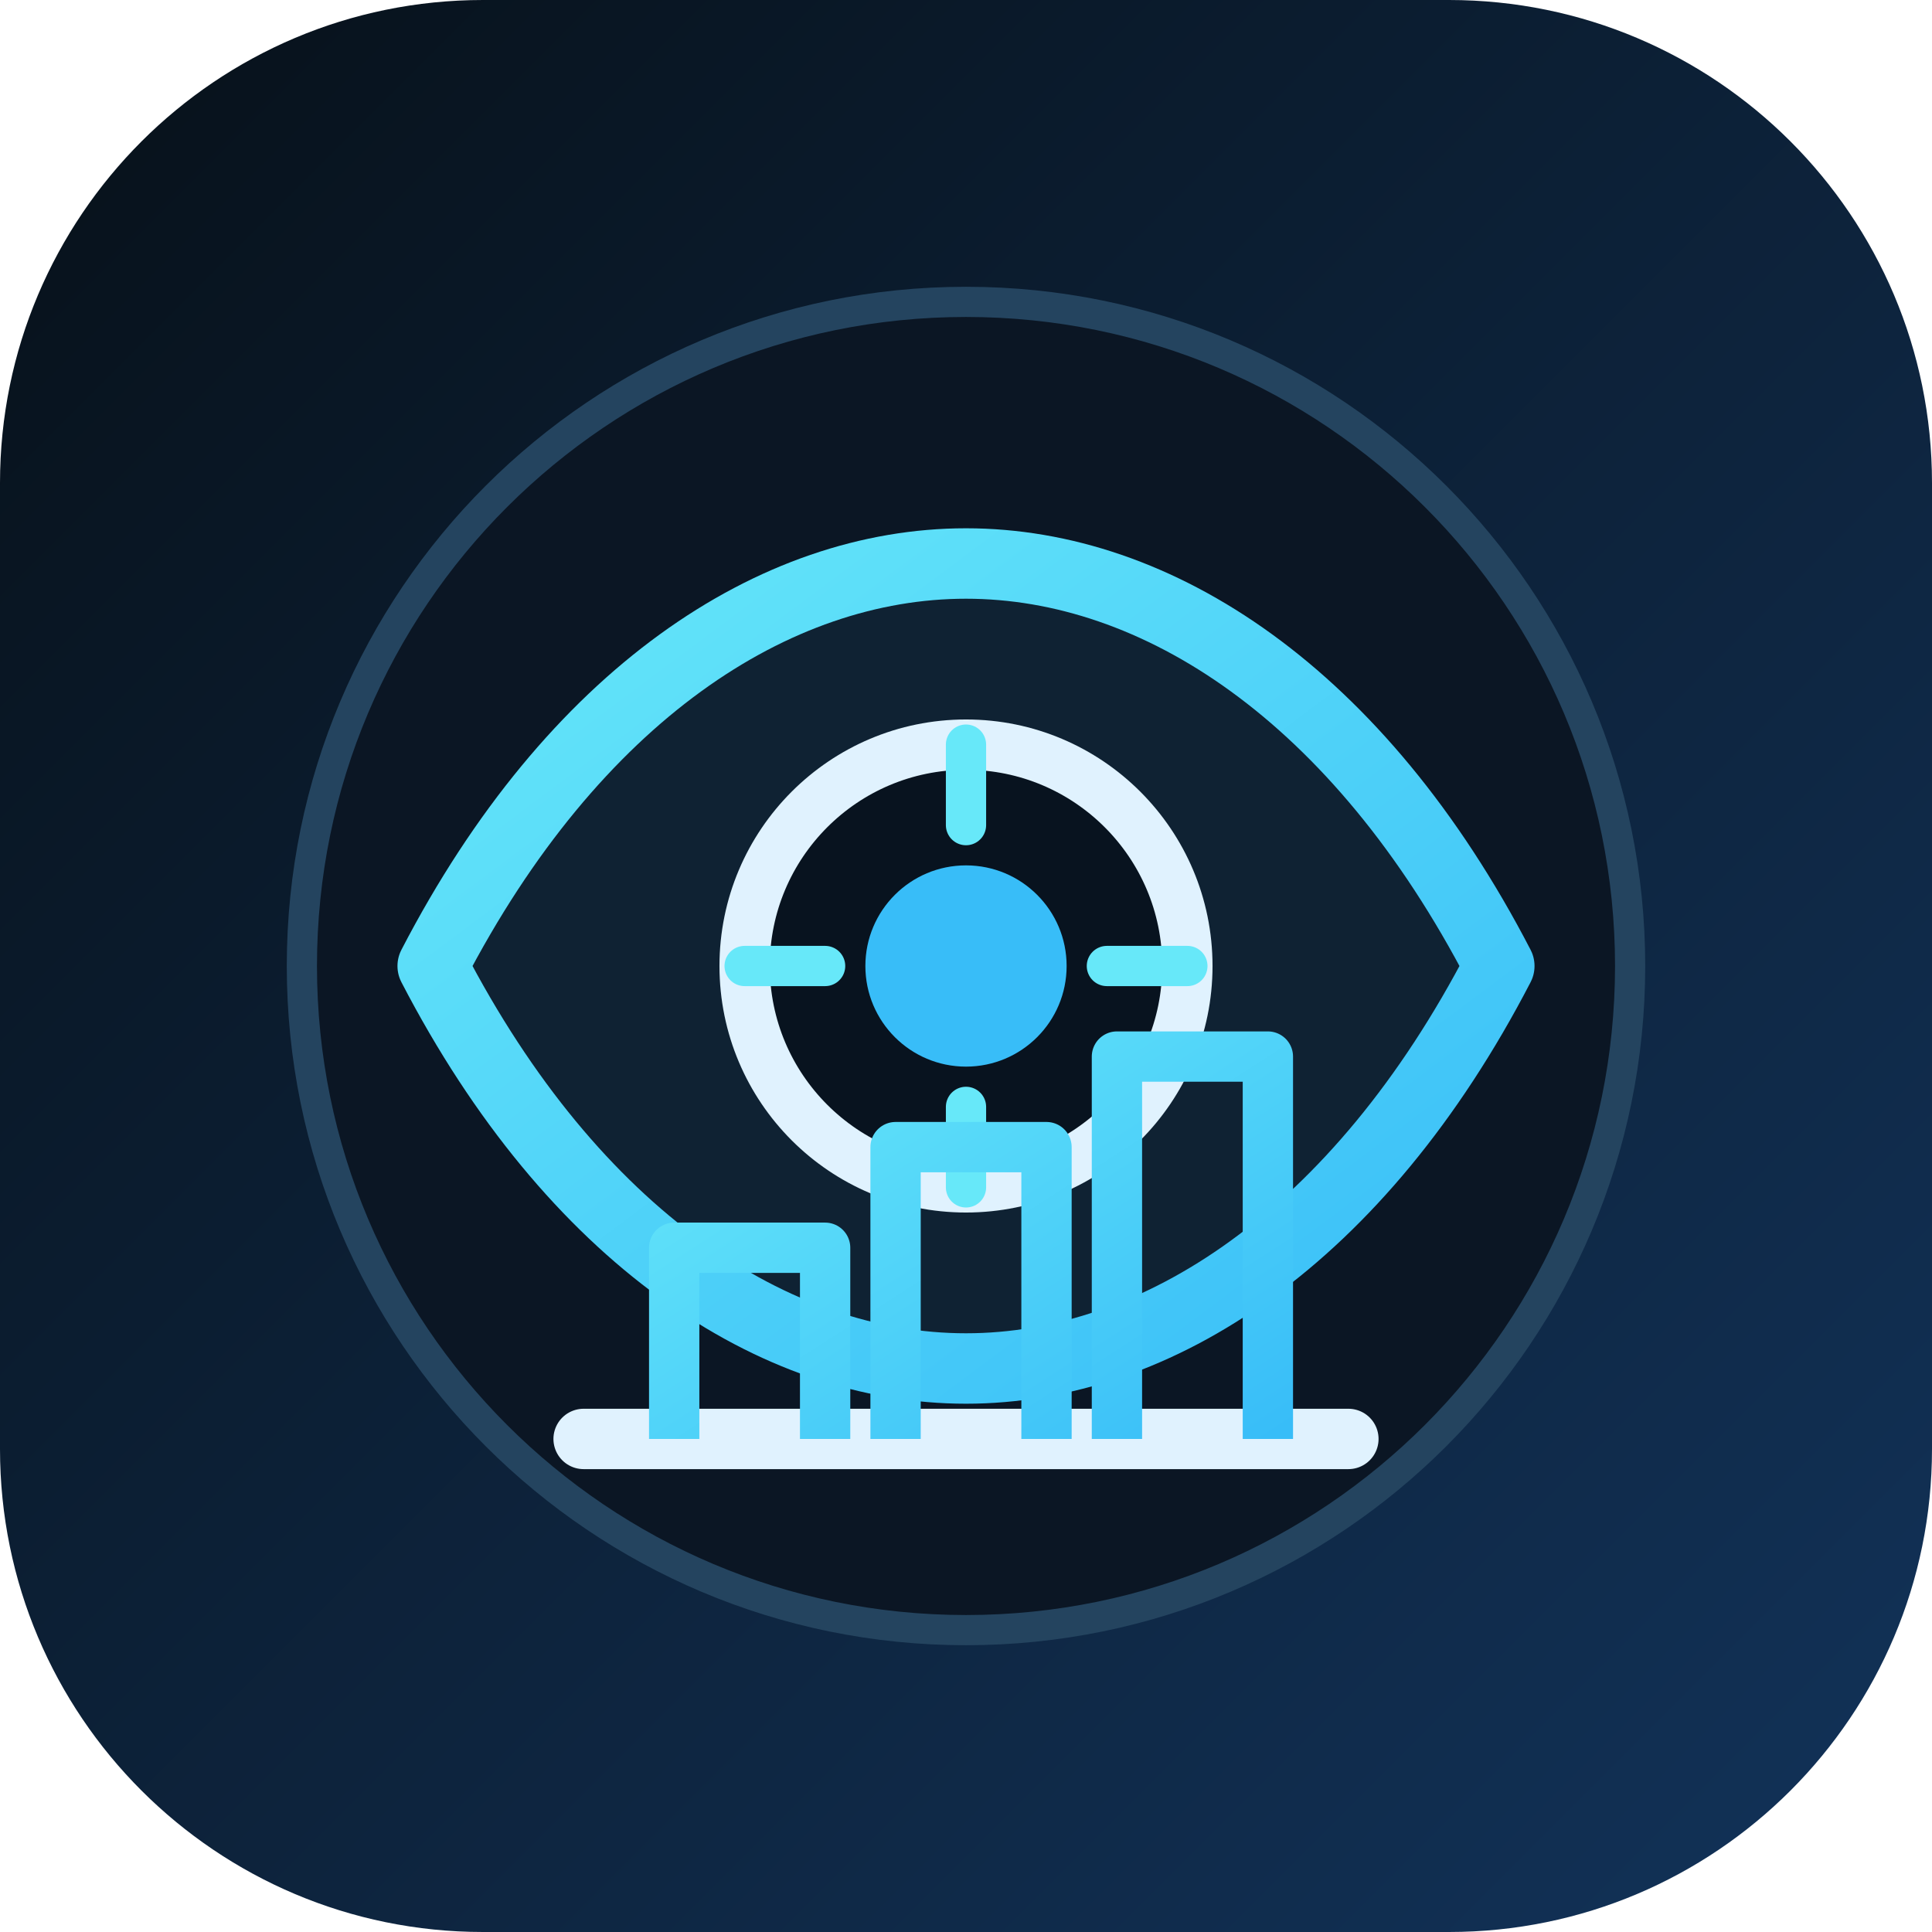
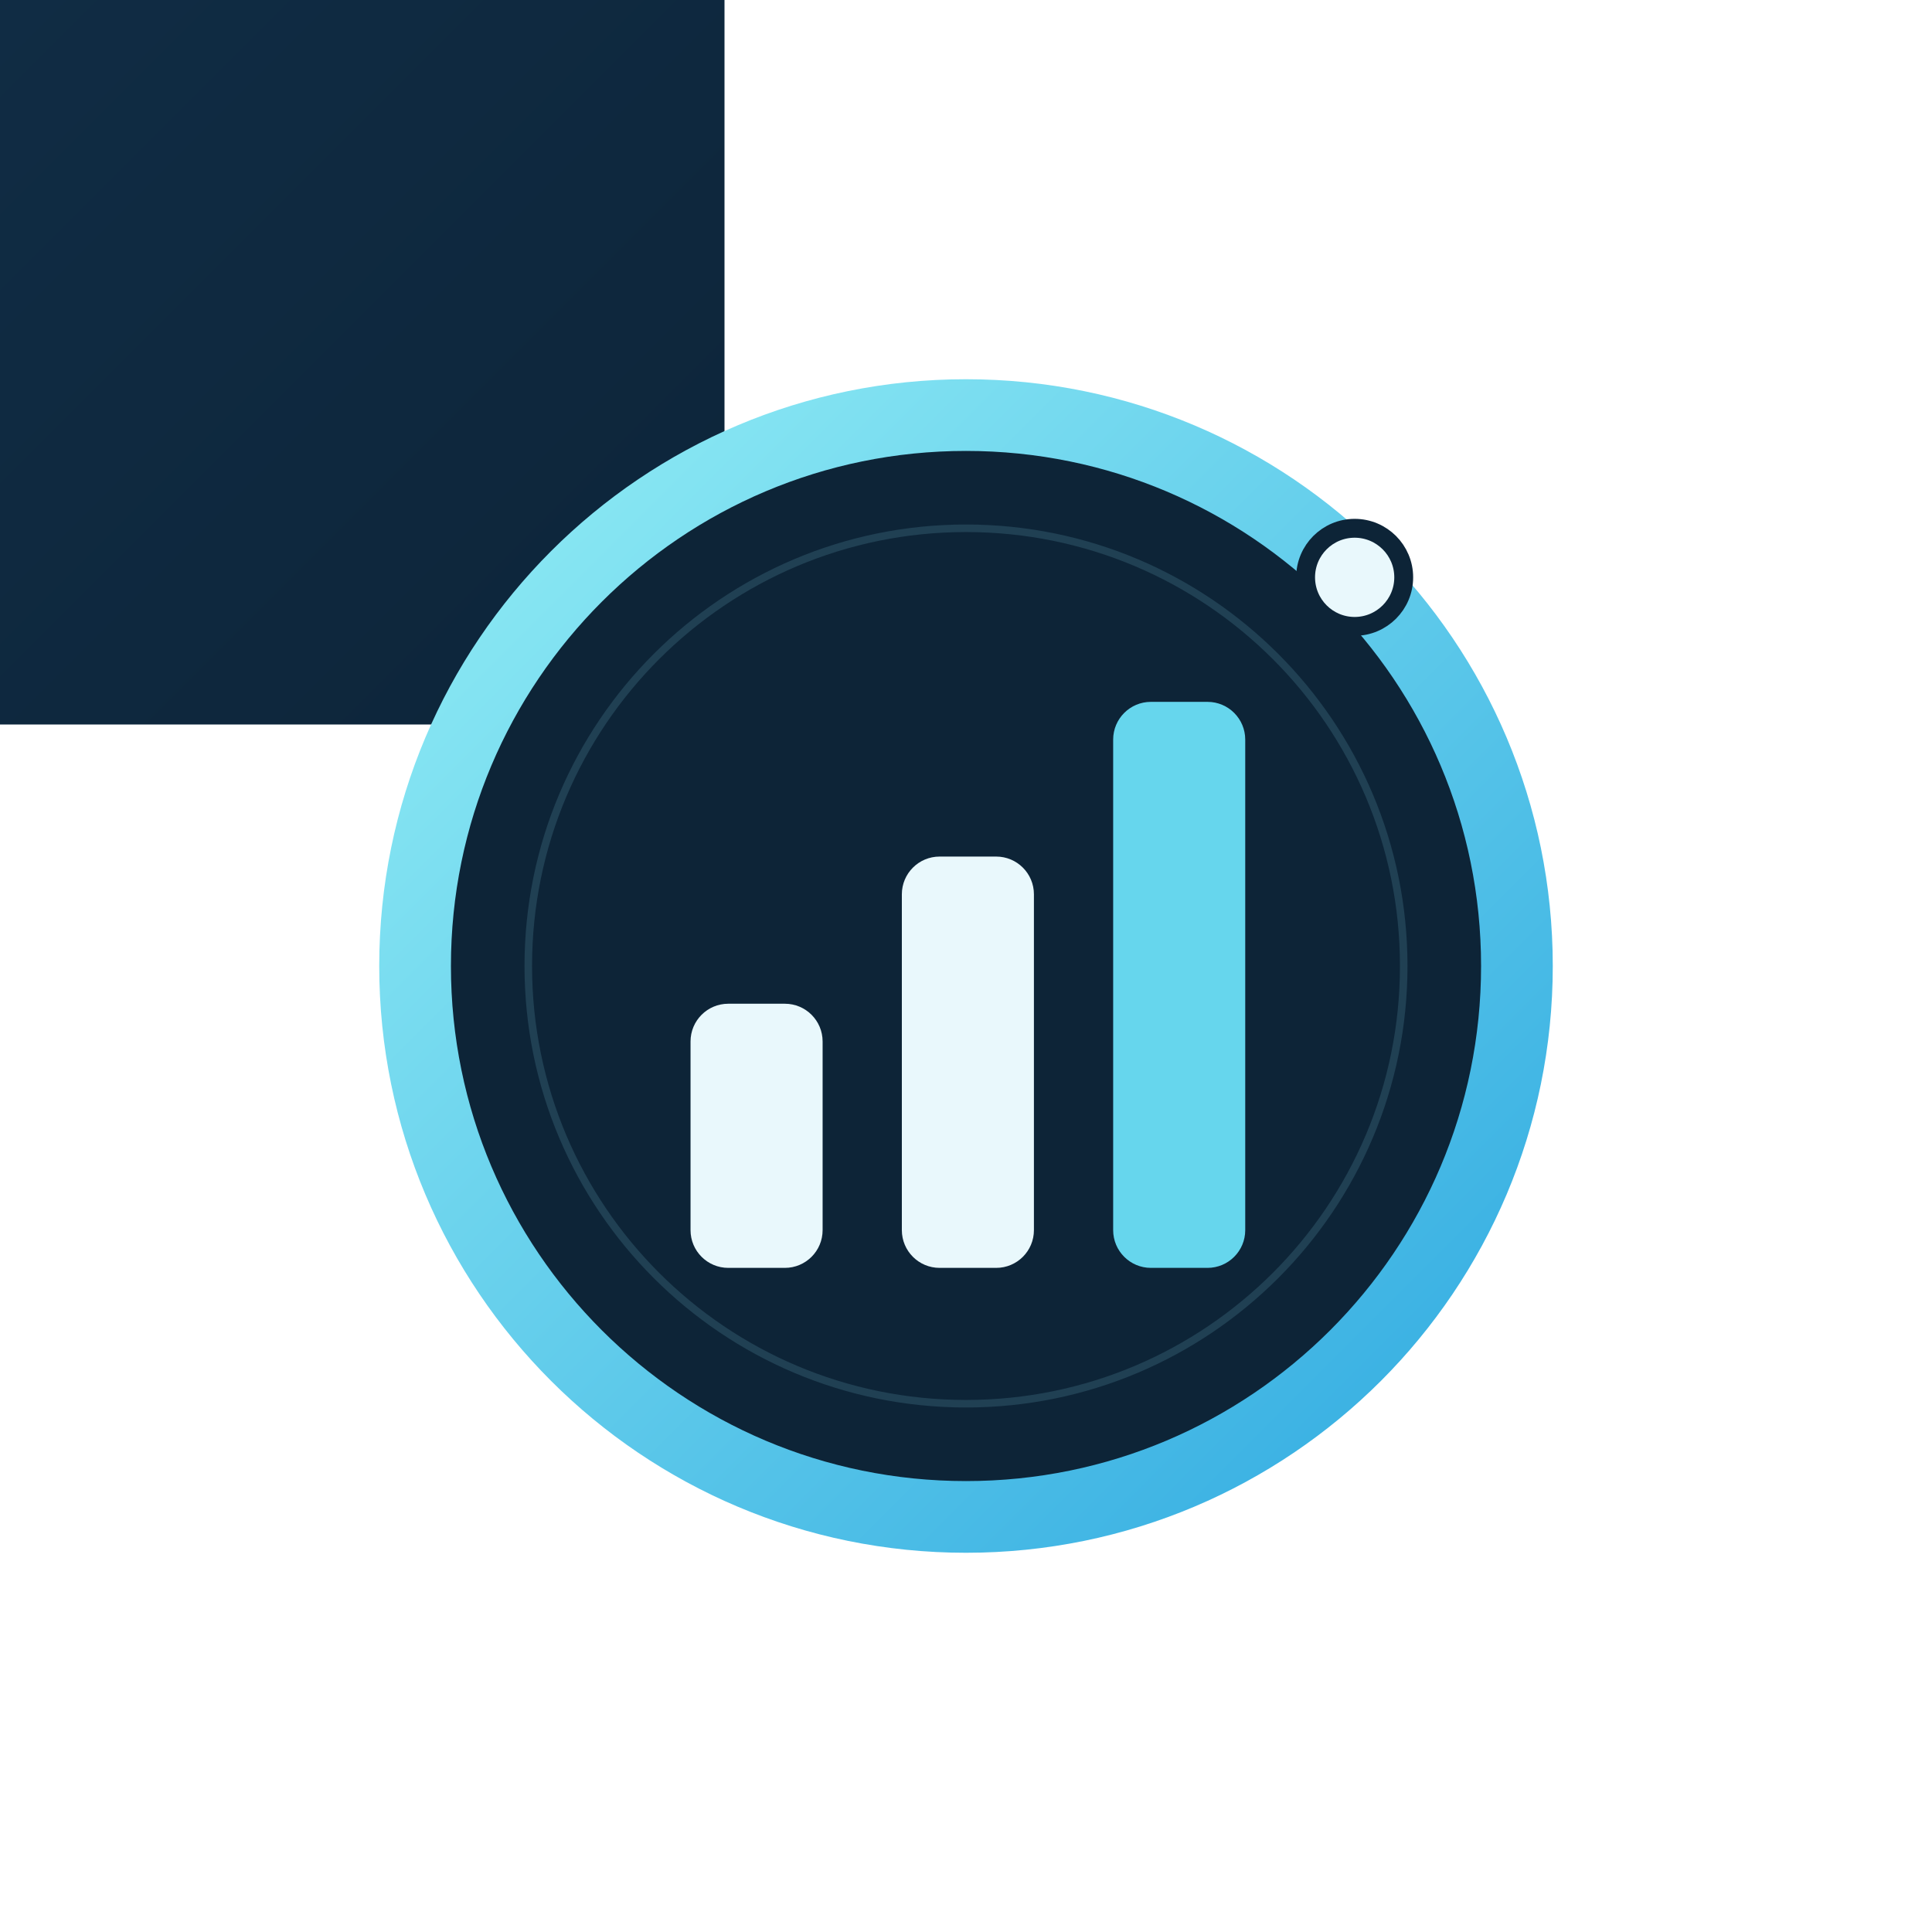
- <svg xmlns="http://www.w3.org/2000/svg" width="192" height="192" viewBox="0 0 192 192" role="img" aria-labelledby="title desc">
+ <svg xmlns="http://www.w3.org/2000/svg" width="192" height="192" viewBox="0 0 512 512" role="img" aria-labelledby="title desc">
  <defs>
-     <linearGradient id="bg" x1="0" y1="0" x2="1" y2="1">
-       <stop offset="0" stop-color="#071018" />
-       <stop offset="1" stop-color="#12335a" />
+     <linearGradient id="background" x1="0" y1="0" x2="512" y2="512" gradientUnits="userSpaceOnUse">
+       <stop stop-color="#102C44" />
+       <stop offset="1" stop-color="#071827" />
    </linearGradient>
-     <linearGradient id="accent" x1="0" y1="0" x2="1" y2="1">
-       <stop offset="0" stop-color="#67e8f9" />
-       <stop offset="1" stop-color="#38bdf8" />
+     <linearGradient id="orbit" x1="125" y1="125" x2="385" y2="385" gradientUnits="userSpaceOnUse">
+       <stop stop-color="#8DEAF4" />
+       <stop offset="1" stop-color="#36AEE2" />
    </linearGradient>
  </defs>
-   <rect width="192" height="192" rx="48" fill="url(#bg)" />
-   <circle cx="96" cy="96" r="66" fill="#0b1624" stroke="#24445f" stroke-width="3" />
-   <path d="M43 96c14-27 34-40 53-40s39 13 53 40c-14 27-34 40-53 40S57 123 43 96Z" fill="#0f2233" stroke="url(#accent)" stroke-width="7" stroke-linejoin="round" />
-   <circle cx="96" cy="96" r="22" fill="#08131f" stroke="#e0f2fe" stroke-width="5" />
-   <circle cx="96" cy="96" r="10" fill="#38bdf8" />
-   <path d="M96 74v8M96 110v8M74 96h8M110 96h8" stroke="#67e8f9" stroke-width="4" stroke-linecap="round" />
-   <path d="M58 143h76" stroke="#e0f2fe" stroke-width="6" stroke-linecap="round" />
-   <path d="M67 143v-19h15v19M89 143v-29h15v29M111 143v-38h15v38" fill="none" stroke="url(#accent)" stroke-width="5" stroke-linejoin="round" />
+   <rect width="192" height="192" fill="url(#background)" />
+   <circle cx="256" cy="256" r="146" fill="#0D2437" stroke="url(#orbit)" stroke-width="19" />
+   <circle cx="256" cy="256" r="116" fill="none" stroke="#79BDD6" stroke-opacity=".18" stroke-width="2" />
+   <rect x="183" y="266" width="35" height="70" rx="10" fill="#E9F8FC" />
+   <rect x="239" y="227" width="35" height="109" rx="10" fill="#E9F8FC" />
+   <rect x="295" y="186" width="35" height="150" rx="10" fill="#66D6ED" />
+   <circle cx="359" cy="153" r="13" fill="#E9F8FC" stroke="#0D2437" stroke-width="5" />
</svg>
